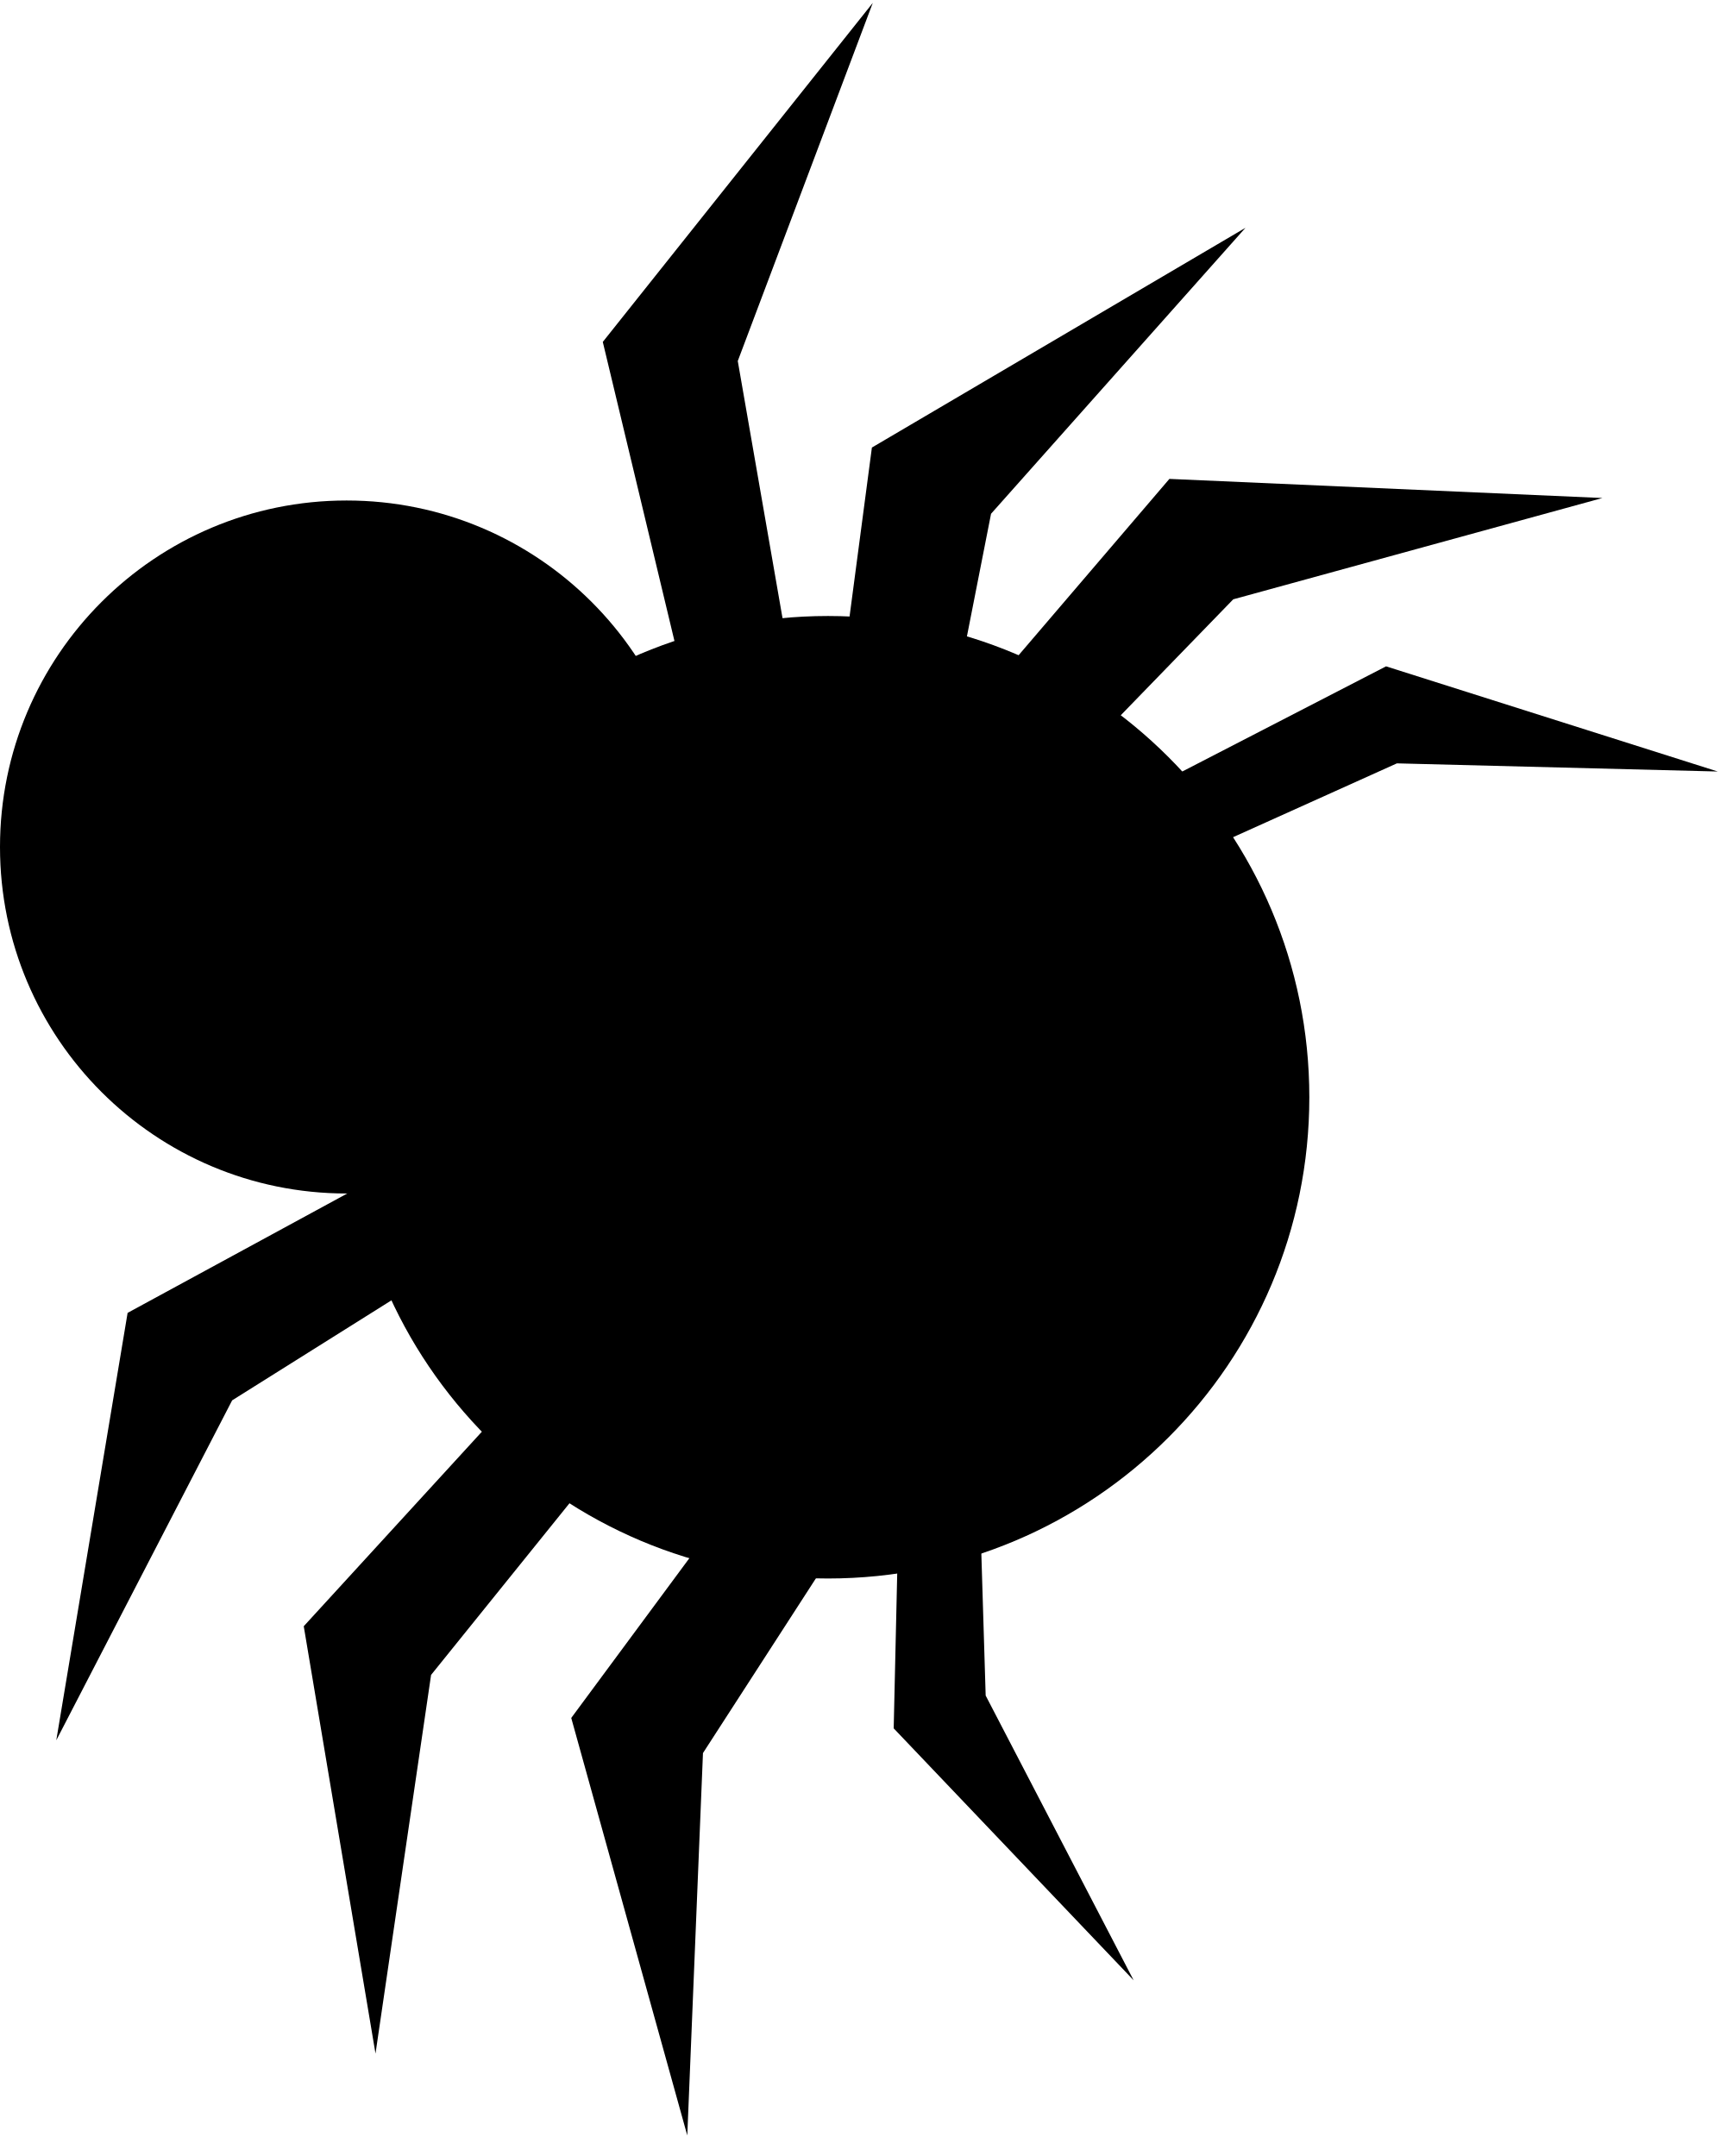
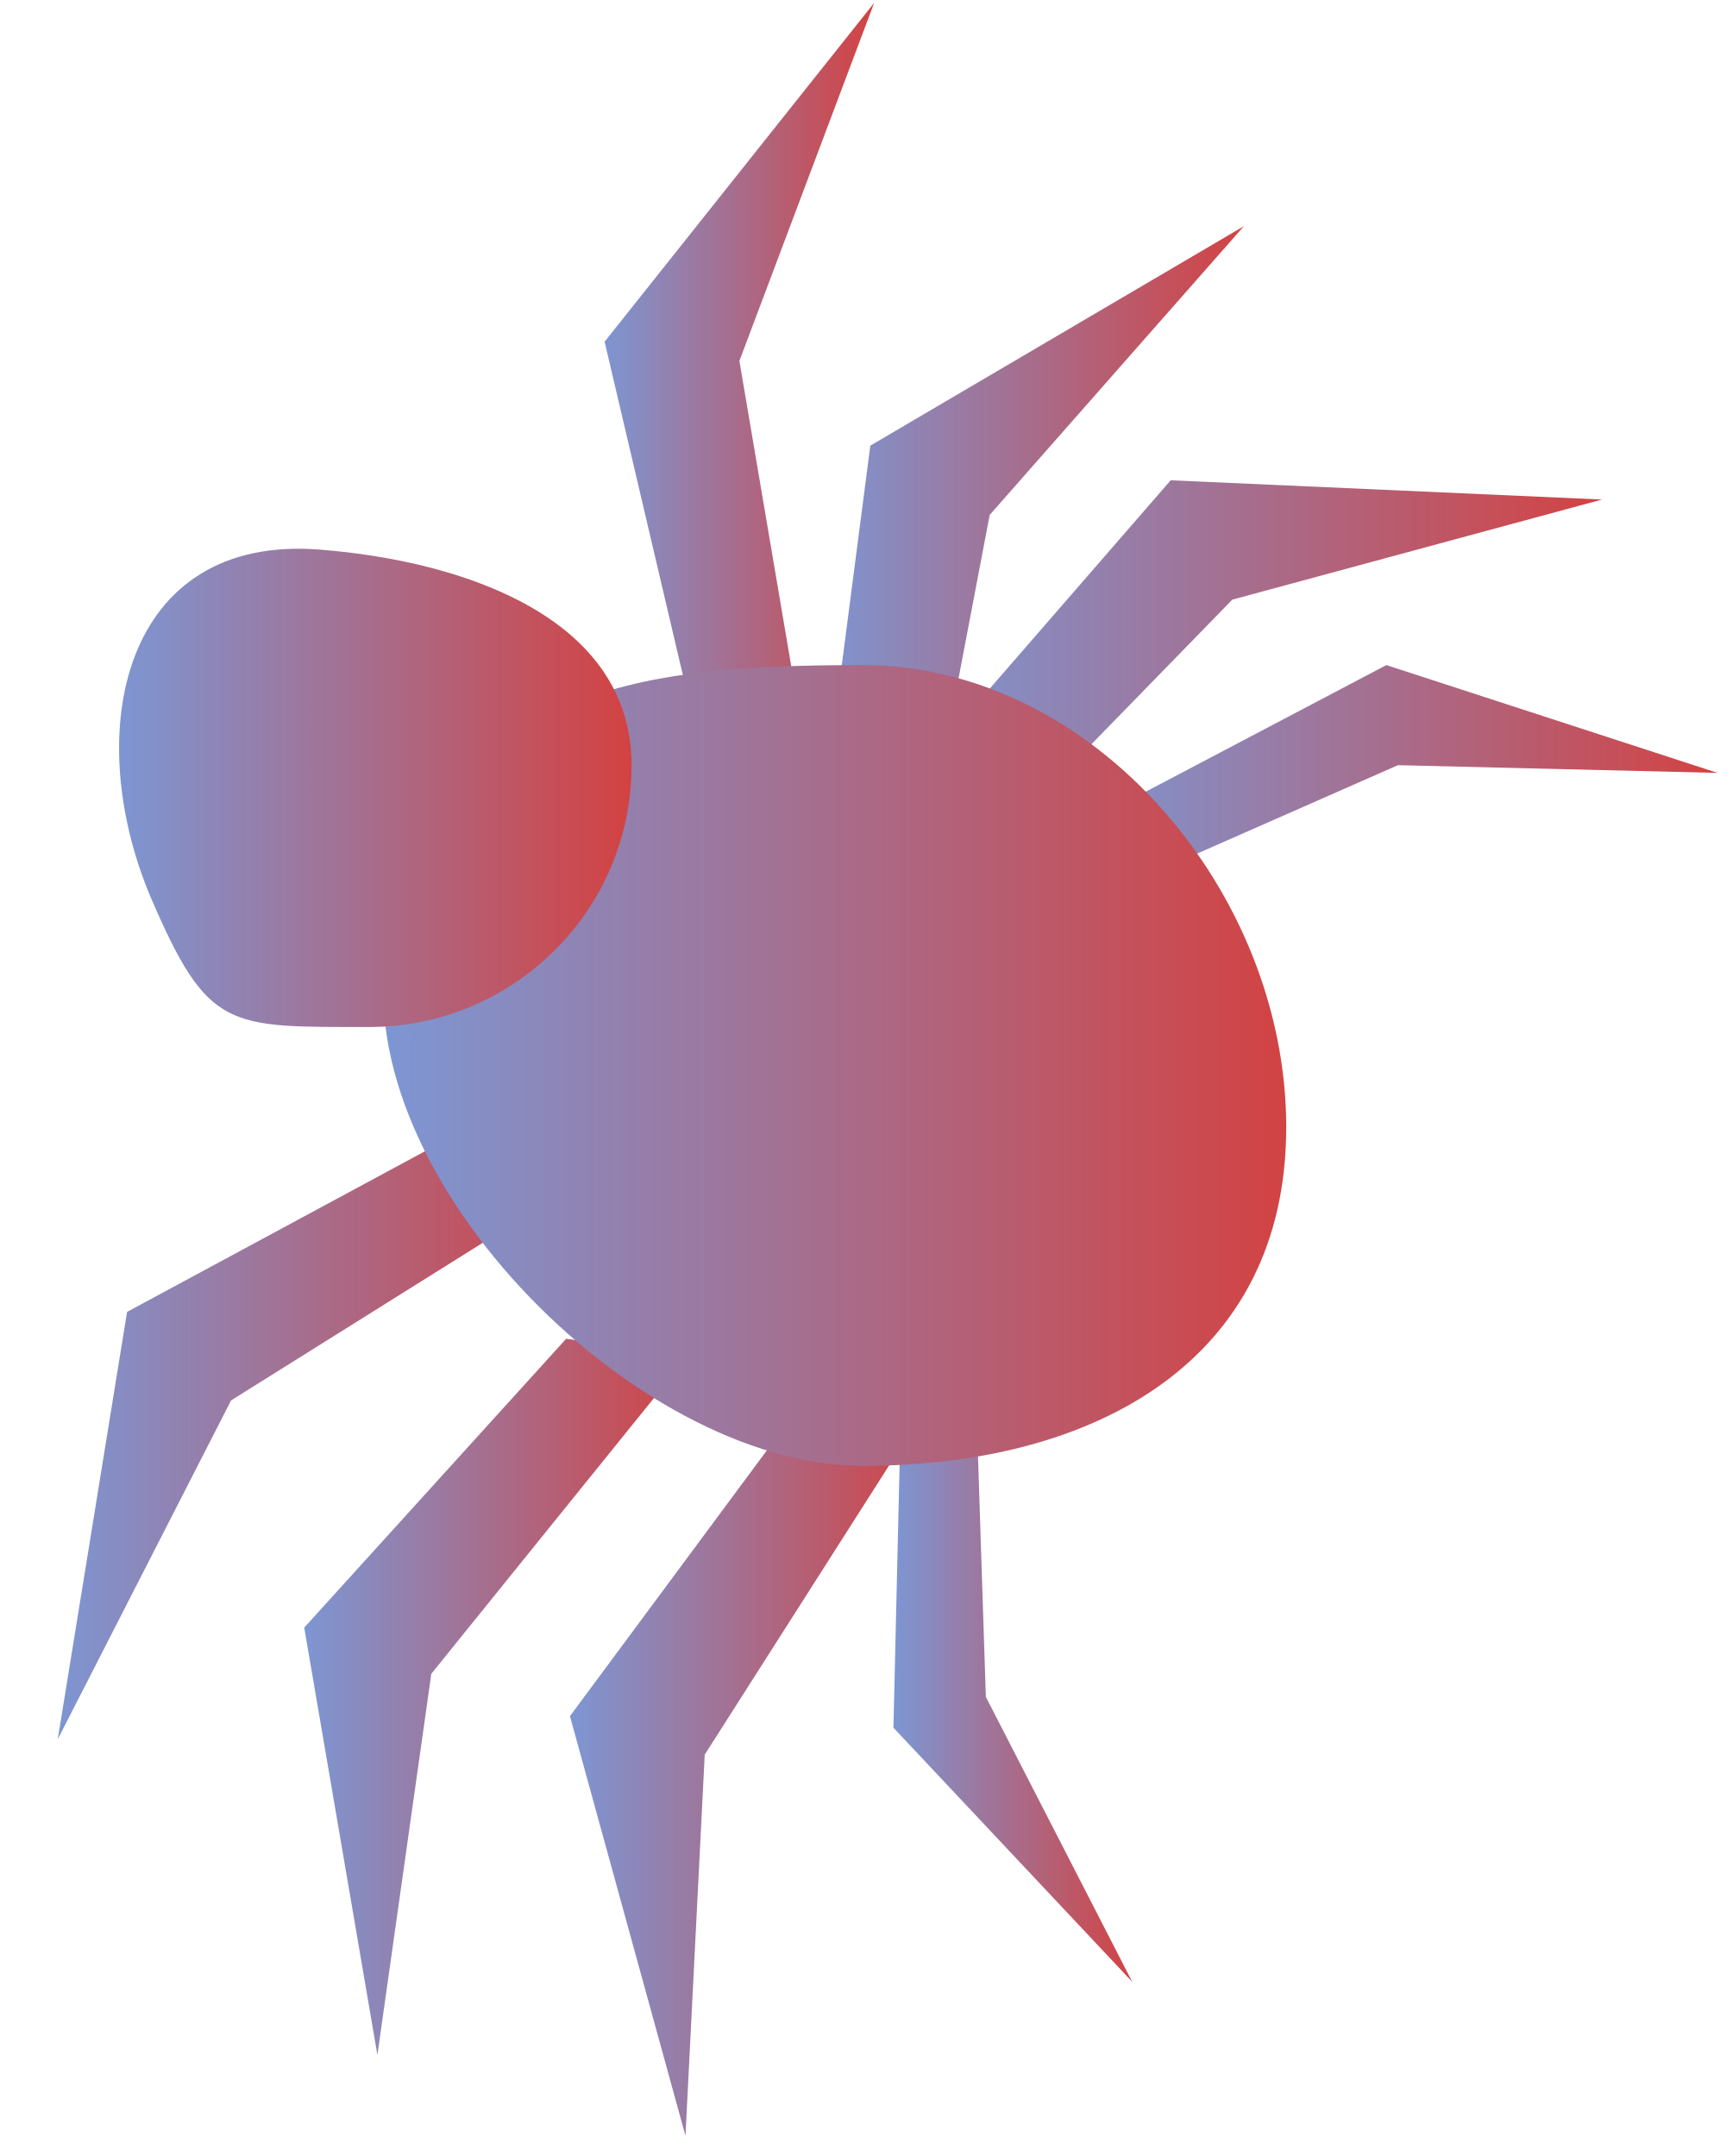
- <svg xmlns="http://www.w3.org/2000/svg" width="45" height="56" viewBox="0 0 45 56">
-   <g fill-rule="evenodd" transform="translate(-4 .075)">
-     <circle cx="25.5" cy="28.425" r="12.5" />
-     <circle cx="13" cy="21.925" r="9" />
-     <polygon points="22 18.603 19.653 8.806 26.664 0 23.158 9.302 25 19.888" />
-     <polygon points="9.347 44.528 7 34.73 14.011 25.925 10.505 35.227 12.347 45.812" transform="scale(1 -1) rotate(-48 -70.057 0)" />
-     <polygon points="34.347 24.528 32 14.73 39.011 5.925 35.505 15.227 37.347 25.812" transform="rotate(54 35.505 15.869)" />
-     <polygon points="21.347 53.528 19 43.73 26.011 34.925 22.505 44.227 24.347 54.812" transform="scale(1 -1) rotate(-23 -198.031 0)" />
-     <polygon points="38.92 27.306 37.246 18.931 42.246 11.404 39.746 19.355 41.06 28.404" transform="rotate(74 39.746 19.904)" />
-     <polygon points="28.674 50.827 27 42.452 32 34.925 29.5 42.876 30.813 51.925" transform="scale(1 -1) rotate(10 525.849 0)" />
-     <polygon points="28.347 22.528 26 12.73 33.011 3.925 29.505 13.227 31.347 23.812" transform="rotate(21 29.505 13.869)" />
-     <polygon points="14.347 51.528 12 41.73 19.011 32.925 15.505 42.227 17.347 52.812" transform="scale(1 -1) rotate(-29 -150.255 0)" />
+ <svg xmlns="http://www.w3.org/2000/svg" version="1.1" id="Layer_1" x="0px" y="0px" viewBox="0 0 45 56" style="enable-background:new 0 0 45 56;" xml:space="preserve">
+   <style type="text/css">
+ 	.st0{fill:url(#SVGID_1_);}
+ 	.st1{fill:url(#SVGID_2_);}
+ 	.st2{fill:url(#SVGID_3_);}
+ 	.st3{fill:url(#SVGID_4_);}
+ 	.st4{fill:url(#SVGID_5_);}
+ 	.st5{fill:url(#SVGID_6_);}
+ 	.st6{fill:url(#SVGID_7_);}
+ 	.st7{fill:url(#SVGID_8_);}
+ 	.st8{fill:url(#SVGID_9_);}
+ 	.st9{fill:url(#SVGID_10_);}
+ </style>
+   <g transform="translate(-4 .075)">
+     <linearGradient id="SVGID_1_" gradientUnits="userSpaceOnUse" x1="19.653" y1="9.944" x2="26.664" y2="9.944">
+       <stop offset="0" style="stop-color:#7D96D3" />
+       <stop offset="1" style="stop-color:#D34242" />
+     </linearGradient>
+     <polygon class="st0" points="22,18.6 19.7,8.8 26.7,0 23.2,9.3 25,19.9  " />
+     <linearGradient id="SVGID_2_" gradientUnits="userSpaceOnUse" x1="5.462" y1="37.171" x2="19.127" y2="37.171">
+       <stop offset="0" style="stop-color:#7D96D3" />
+       <stop offset="1" style="stop-color:#D34242" />
+     </linearGradient>
+     <polygon class="st1" points="16.2,29.2 7.3,34 5.5,45.1 10,36.3 19.1,30.6  " />
+     <linearGradient id="SVGID_3_" gradientUnits="userSpaceOnUse" x1="27.819" y1="17.784" x2="45.611" y2="17.784">
+       <stop offset="0" style="stop-color:#7D96D3" />
+       <stop offset="1" style="stop-color:#D34242" />
+     </linearGradient>
+     <polygon class="st2" points="27.8,20 34.4,12.4 45.6,12.9 36,15.5 28.5,23.2  " />
+     <linearGradient id="SVGID_4_" gradientUnits="userSpaceOnUse" x1="18.834" y1="45.913" x2="28.086" y2="45.913">
+       <stop offset="0" style="stop-color:#7D96D3" />
+       <stop offset="1" style="stop-color:#D34242" />
+     </linearGradient>
+     <polygon class="st3" points="24.8,36.4 18.8,44.5 21.8,55.4 22.3,45.5 28.1,36.4  " />
+     <linearGradient id="SVGID_5_" gradientUnits="userSpaceOnUse" x1="31.938" y1="20.371" x2="48.606" y2="20.371">
+       <stop offset="0" style="stop-color:#7D96D3" />
+       <stop offset="1" style="stop-color:#D34242" />
+     </linearGradient>
+     <polygon class="st4" points="32.4,21.2 40,17.2 48.6,20 40.3,19.8 31.9,23.5  " />
+     <linearGradient id="SVGID_6_" gradientUnits="userSpaceOnUse" x1="27.207" y1="43.094" x2="33.438" y2="43.094">
+       <stop offset="0" style="stop-color:#7D96D3" />
+       <stop offset="1" style="stop-color:#D34242" />
+     </linearGradient>
+     <polygon class="st5" points="27.4,36.3 27.2,44.8 33.4,51.4 29.6,44 29.3,34.8  " />
+     <linearGradient id="SVGID_7_" gradientUnits="userSpaceOnUse" x1="25.321" y1="14.827" x2="36.342" y2="14.827">
+       <stop offset="0" style="stop-color:#7D96D3" />
+       <stop offset="1" style="stop-color:#D34242" />
+     </linearGradient>
+     <polygon class="st6" points="25.3,21.5 26.6,11.5 36.3,5.8 29.7,13.3 27.7,23.8  " />
+     <linearGradient id="SVGID_8_" gradientUnits="userSpaceOnUse" x1="11.887" y1="43.999" x2="21.937" y2="43.999">
+       <stop offset="0" style="stop-color:#7D96D3" />
+       <stop offset="1" style="stop-color:#D34242" />
+     </linearGradient>
+     <polygon class="st7" points="18.7,34.7 11.9,42.2 13.8,53.3 15.2,43.4 21.9,35.1  " />
+     <linearGradient id="SVGID_9_" gradientUnits="userSpaceOnUse" x1="14.089" y1="27.604" x2="37.491" y2="27.604">
+       <stop offset="0" style="stop-color:#7D96D3" />
+       <stop offset="1" style="stop-color:#D34242" />
+     </linearGradient>
+     <path class="st8" d="M26.4,17.2c6,0,11,5.9,11,12s-5,8.8-11,8.8s-13.6-7.8-12.3-13.7C15.7,17.8,20.4,17.2,26.4,17.2z" />
+     <linearGradient id="SVGID_10_" gradientUnits="userSpaceOnUse" x1="7.062" y1="20.362" x2="20.37" y2="20.362">
+       <stop offset="0" style="stop-color:#7D96D3" />
+       <stop offset="1" style="stop-color:#D34242" />
+     </linearGradient>
+     <path class="st9" d="M12.3,14.2c3.8,0.3,8.1,1.8,8.1,5.6s-3.1,6.8-6.8,6.8s-4.2,0.1-5.7-3.4C6.1,18.9,7.2,13.8,12.3,14.2z" />
  </g>
</svg>
